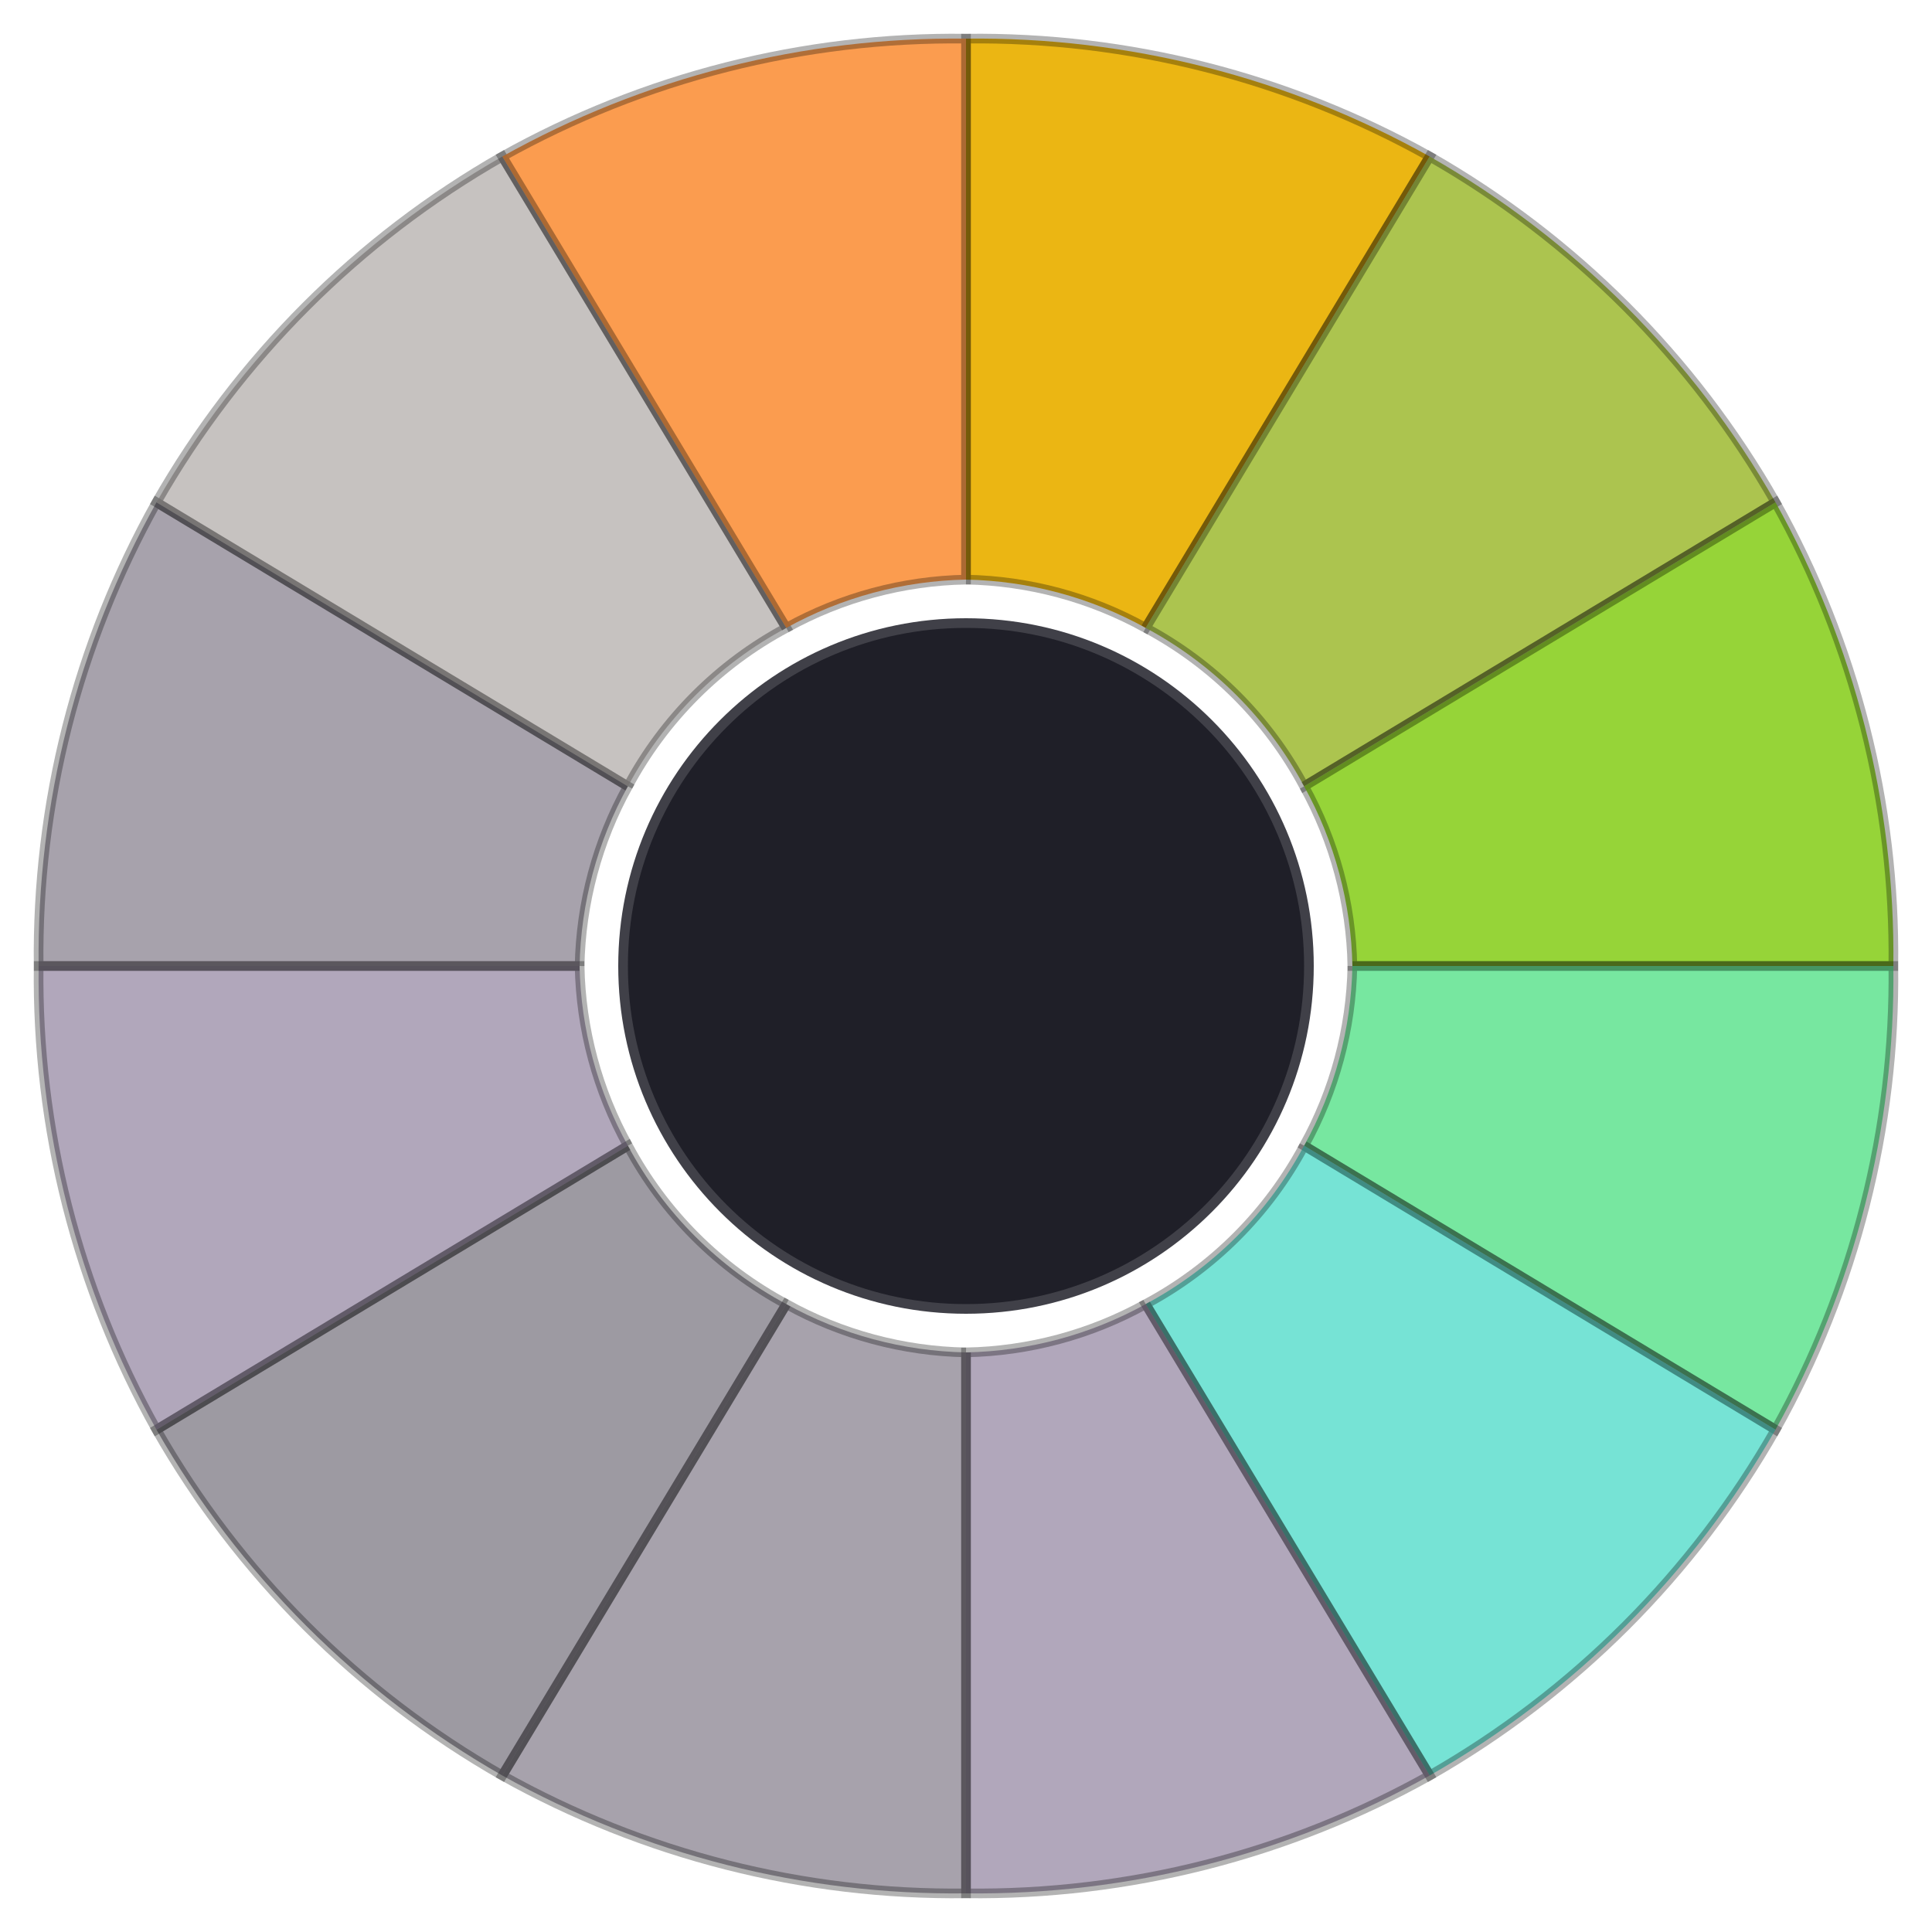
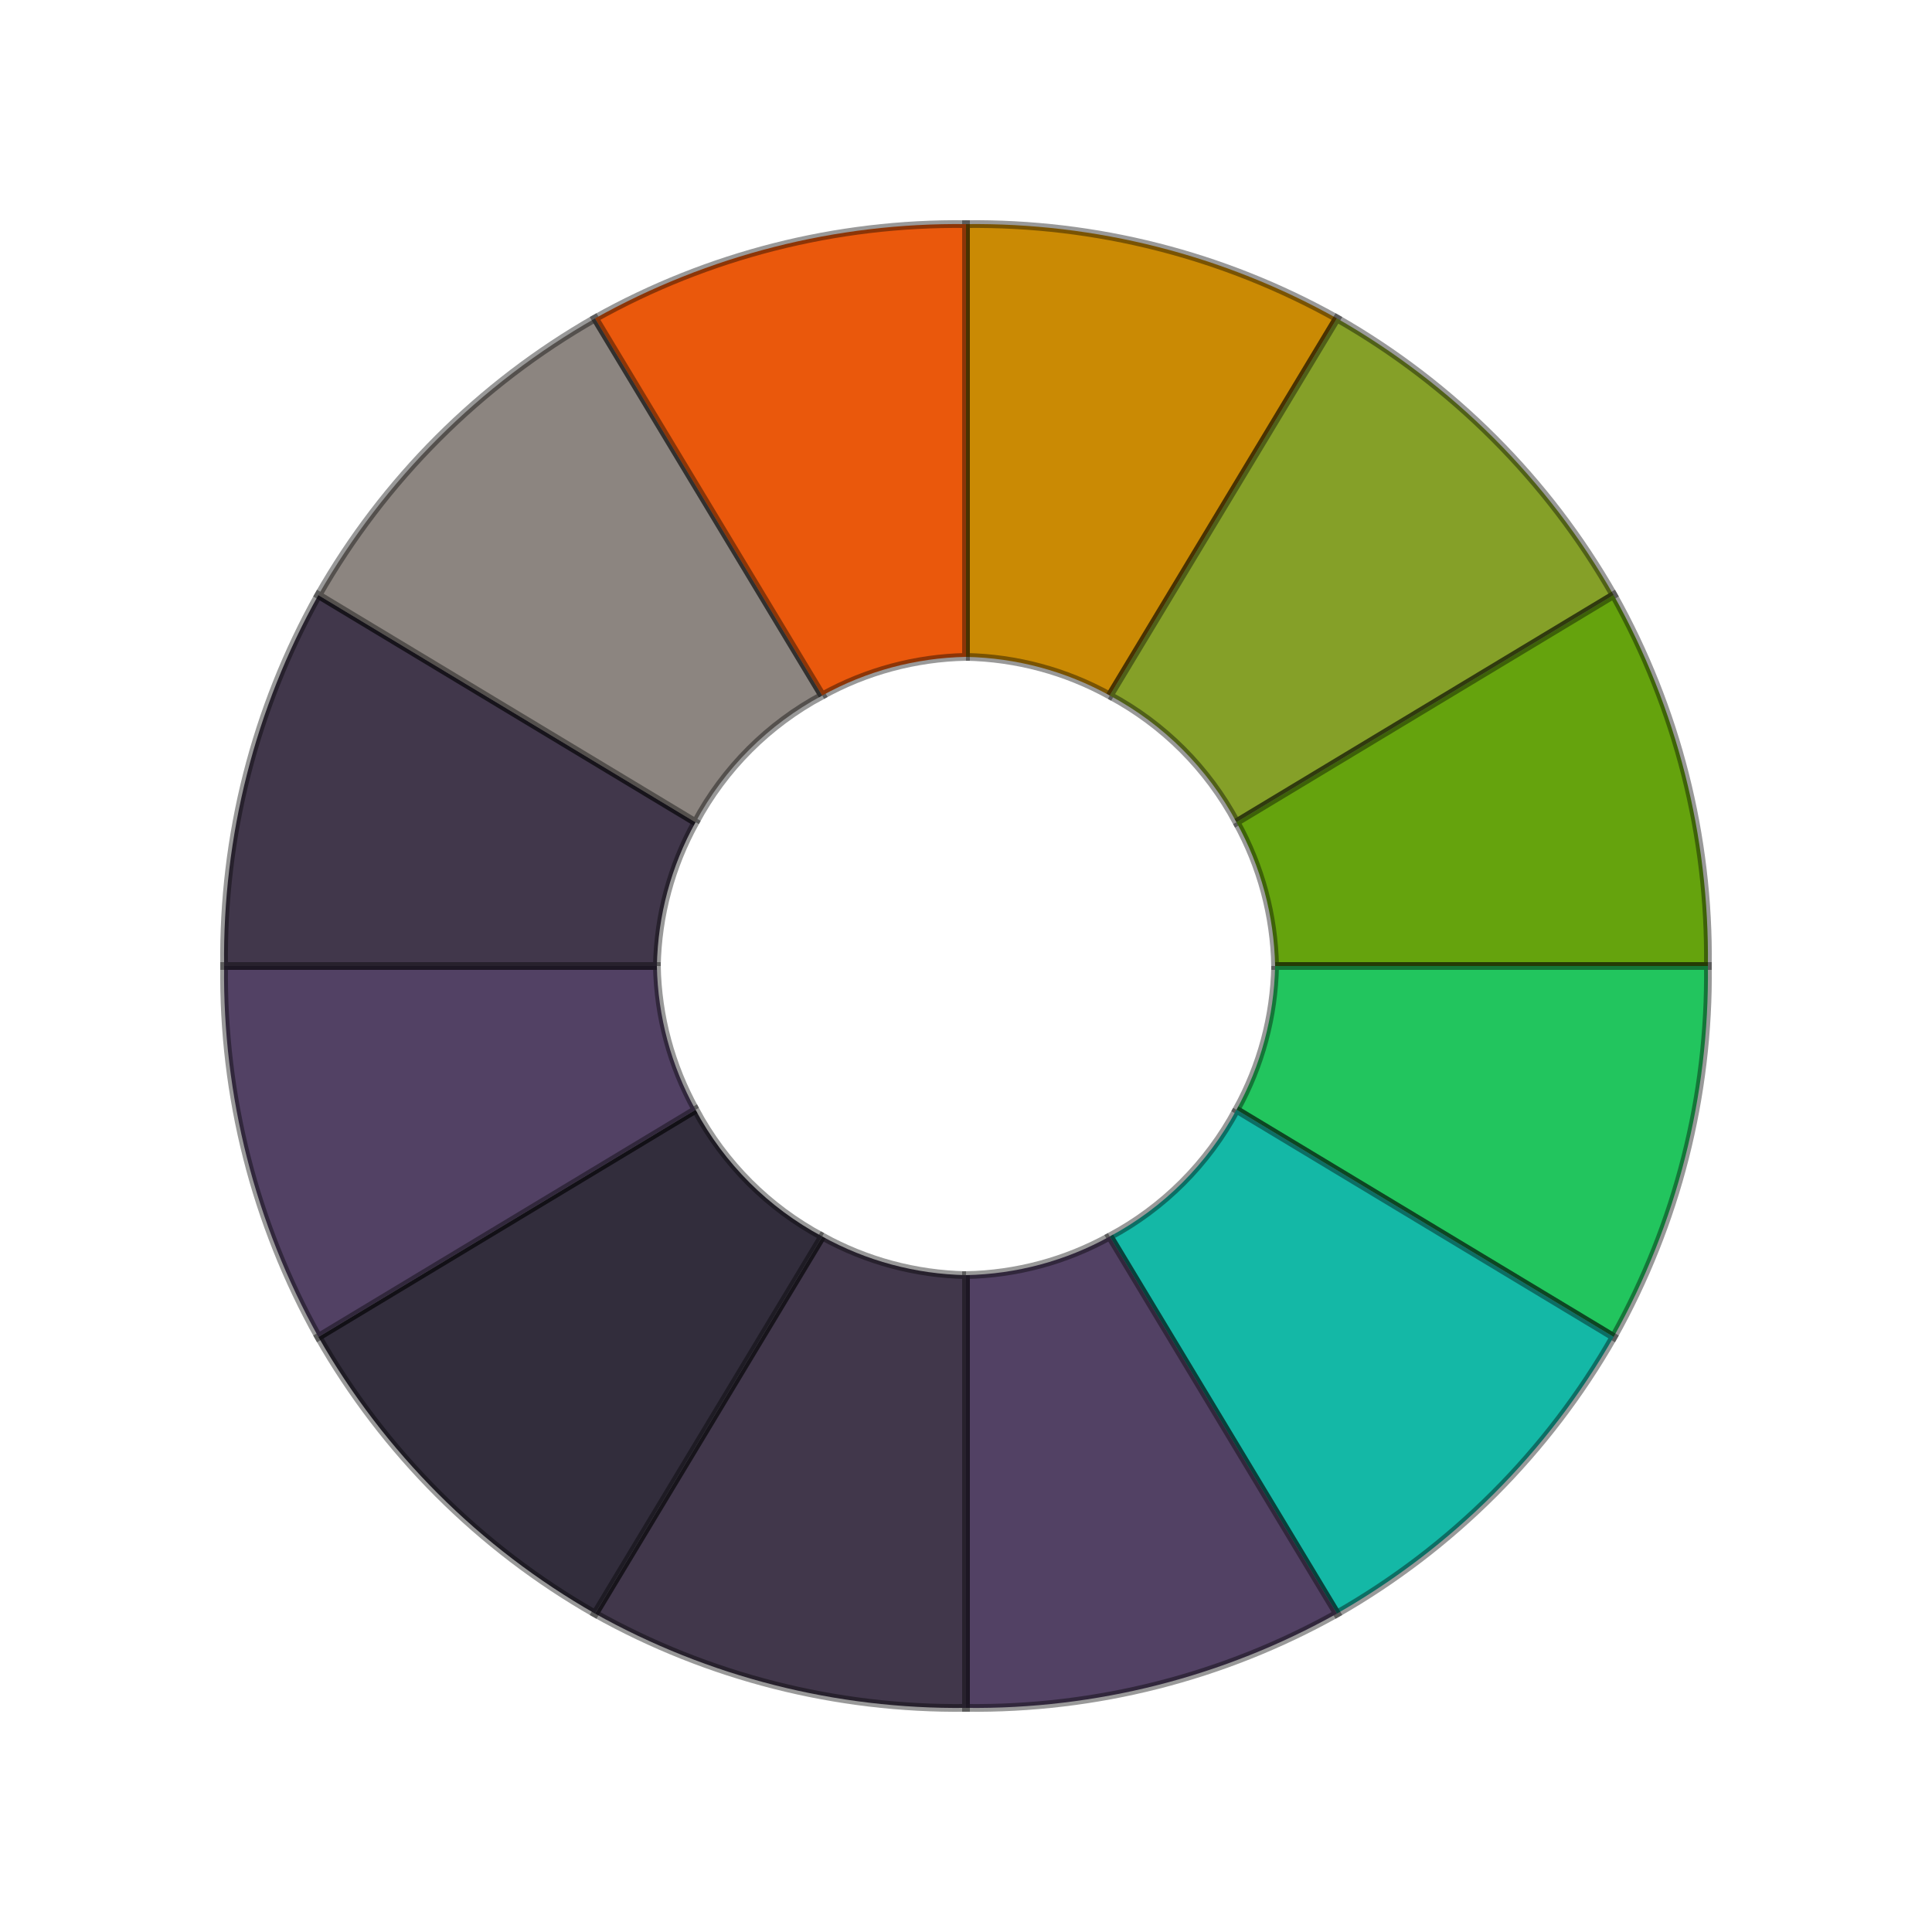
<svg xmlns="http://www.w3.org/2000/svg" viewBox="0 0 100 100">
-   <path d="M 50 30 L 50 2 A 48 48 0 0 1 74.0 8.1 L 59.3 32.5 A 20 20 0 0 0 50 30" fill="rgba(234, 179, 8, 0.95)" stroke="rgba(0, 0, 0, 0.3)" stroke-width="0.5" />
-   <path d="M 59.3 32.5 L 74.0 8.1 A 48 48 0 0 1 91.9 26.0 L 67.5 40.7 A 20 20 0 0 0 59.3 32.5" fill="rgba(163, 190, 60, 0.9)" stroke="rgba(0, 0, 0, 0.3)" stroke-width="0.5" />
-   <path d="M 67.5 40.7 L 91.9 26.0 A 48 48 0 0 1 98 50 L 70 50 A 20 20 0 0 0 67.5 40.7" fill="rgba(132, 204, 22, 0.85)" stroke="rgba(0, 0, 0, 0.3)" stroke-width="0.5" />
-   <path d="M 70 50 L 98 50 A 48 48 0 0 1 91.9 74.0 L 67.5 59.3 A 20 20 0 0 0 70 50" fill="rgba(74, 222, 128, 0.75)" stroke="rgba(0, 0, 0, 0.3)" stroke-width="0.5" />
-   <path d="M 67.5 59.3 L 91.9 74.0 A 48 48 0 0 1 74.0 91.9 L 59.3 67.5 A 20 20 0 0 0 67.5 59.3" fill="rgba(45, 212, 191, 0.65)" stroke="rgba(0, 0, 0, 0.3)" stroke-width="0.5" />
-   <path d="M 59.3 67.5 L 74.0 91.9 A 48 48 0 0 1 50 98 L 50 70 A 20 20 0 0 0 59.3 67.5" fill="rgba(100, 80, 120, 0.5)" stroke="rgba(0, 0, 0, 0.3)" stroke-width="0.5" />
-   <path d="M 50 70 L 50 98 A 48 48 0 0 1 26.0 91.9 L 40.7 67.5 A 20 20 0 0 0 50 70" fill="rgba(80, 70, 90, 0.5)" stroke="rgba(0, 0, 0, 0.3)" stroke-width="0.5" />
-   <path d="M 40.7 67.5 L 26.0 91.9 A 48 48 0 0 1 8.1 74.0 L 32.5 59.3 A 20 20 0 0 0 40.7 67.5" fill="rgba(60, 55, 70, 0.5)" stroke="rgba(0, 0, 0, 0.3)" stroke-width="0.5" />
-   <path d="M 32.5 59.3 L 8.1 74.0 A 48 48 0 0 1 2 50 L 30 50 A 20 20 0 0 0 32.5 59.3" fill="rgba(100, 80, 120, 0.5)" stroke="rgba(0, 0, 0, 0.3)" stroke-width="0.5" />
-   <path d="M 30 50 L 2 50 A 48 48 0 0 1 8.1 26.0 L 32.5 40.7 A 20 20 0 0 0 30 50" fill="rgba(80, 70, 90, 0.5)" stroke="rgba(0, 0, 0, 0.3)" stroke-width="0.5" />
-   <path d="M 32.5 40.7 L 8.1 26.0 A 48 48 0 0 1 26.0 8.1 L 40.7 32.5 A 20 20 0 0 0 32.5 40.7" fill="rgba(168, 162, 158, 0.65)" stroke="rgba(0, 0, 0, 0.3)" stroke-width="0.5" />
-   <path d="M 40.7 32.5 L 26.0 8.1 A 48 48 0 0 1 50 2 L 50 30 A 20 20 0 0 0 40.7 32.5" fill="rgba(251, 146, 60, 0.9)" stroke="rgba(0, 0, 0, 0.3)" stroke-width="0.5" />
-   <circle cx="50" cy="50" r="18" fill="rgba(20, 20, 30, 0.95)" stroke="rgba(255, 255, 255, 0.15)" stroke-width="1" />
+   <g transform="translate(50, 50) scale(0.8) translate(-50, -50)">
+     <path d="M 50 30 L 50 2 A 48 48 0 0 1 74.0 8.1 L 59.3 32.5 A 20 20 0 0 0 50 30" fill="rgb(202, 138, 4)" stroke="rgba(0, 0, 0, 0.4)" stroke-width="0.5" />
+     <path d="M 59.3 32.5 L 74.0 8.1 A 48 48 0 0 1 91.9 26.0 L 67.5 40.7 A 20 20 0 0 0 59.3 32.5" fill="rgb(133, 160, 40)" stroke="rgba(0, 0, 0, 0.4)" stroke-width="0.5" />
+     <path d="M 67.5 40.7 L 91.9 26.0 A 48 48 0 0 1 98 50 L 70 50 A 20 20 0 0 0 67.5 40.7" fill="rgb(101, 163, 13)" stroke="rgba(0, 0, 0, 0.4)" stroke-width="0.5" />
+     <path d="M 70 50 L 98 50 A 48 48 0 0 1 91.9 74.0 L 67.5 59.3 A 20 20 0 0 0 70 50" fill="rgb(34, 197, 94)" stroke="rgba(0, 0, 0, 0.4)" stroke-width="0.5" />
+     <path d="M 67.5 59.3 L 91.9 74.0 A 48 48 0 0 1 74.0 91.9 L 59.3 67.5 A 20 20 0 0 0 67.5 59.3" fill="rgb(20, 184, 166)" stroke="rgba(0, 0, 0, 0.4)" stroke-width="0.5" />
+     <path d="M 59.3 67.5 L 74.0 91.9 A 48 48 0 0 1 50 98 L 50 70 A 20 20 0 0 0 59.3 67.5" fill="rgb(82, 65, 100)" stroke="rgba(0, 0, 0, 0.4)" stroke-width="0.5" />
+     <path d="M 50 70 L 50 98 A 48 48 0 0 1 26.0 91.9 L 40.7 67.5 A 20 20 0 0 0 50 70" fill="rgb(65, 55, 75)" stroke="rgba(0, 0, 0, 0.4)" stroke-width="0.5" />
+     <path d="M 40.7 67.5 L 26.0 91.9 A 48 48 0 0 1 8.1 74.0 L 32.5 59.3 A 20 20 0 0 0 40.7 67.5" fill="rgb(50, 45, 60)" stroke="rgba(0, 0, 0, 0.4)" stroke-width="0.5" />
+     <path d="M 32.5 59.3 L 8.1 74.0 A 48 48 0 0 1 2 50 L 30 50 A 20 20 0 0 0 32.5 59.3" fill="rgb(82, 65, 100)" stroke="rgba(0, 0, 0, 0.4)" stroke-width="0.5" />
+     <path d="M 30 50 L 2 50 A 48 48 0 0 1 8.1 26.0 L 32.5 40.7 A 20 20 0 0 0 30 50" fill="rgb(65, 55, 75)" stroke="rgba(0, 0, 0, 0.4)" stroke-width="0.5" />
+     <path d="M 32.5 40.7 L 8.1 26.0 A 48 48 0 0 1 26.0 8.1 L 40.7 32.5 A 20 20 0 0 0 32.5 40.7" fill="rgb(140, 133, 128)" stroke="rgba(0, 0, 0, 0.4)" stroke-width="0.5" />
+     <path d="M 40.7 32.5 L 26.0 8.1 A 48 48 0 0 1 50 2 L 50 30 A 20 20 0 0 0 40.7 32.5" fill="rgb(234, 88, 12)" stroke="rgba(0, 0, 0, 0.4)" stroke-width="0.5" />
+     <circle cx="50" cy="50" r="18" fill="none" />
+   </g>
</svg>
